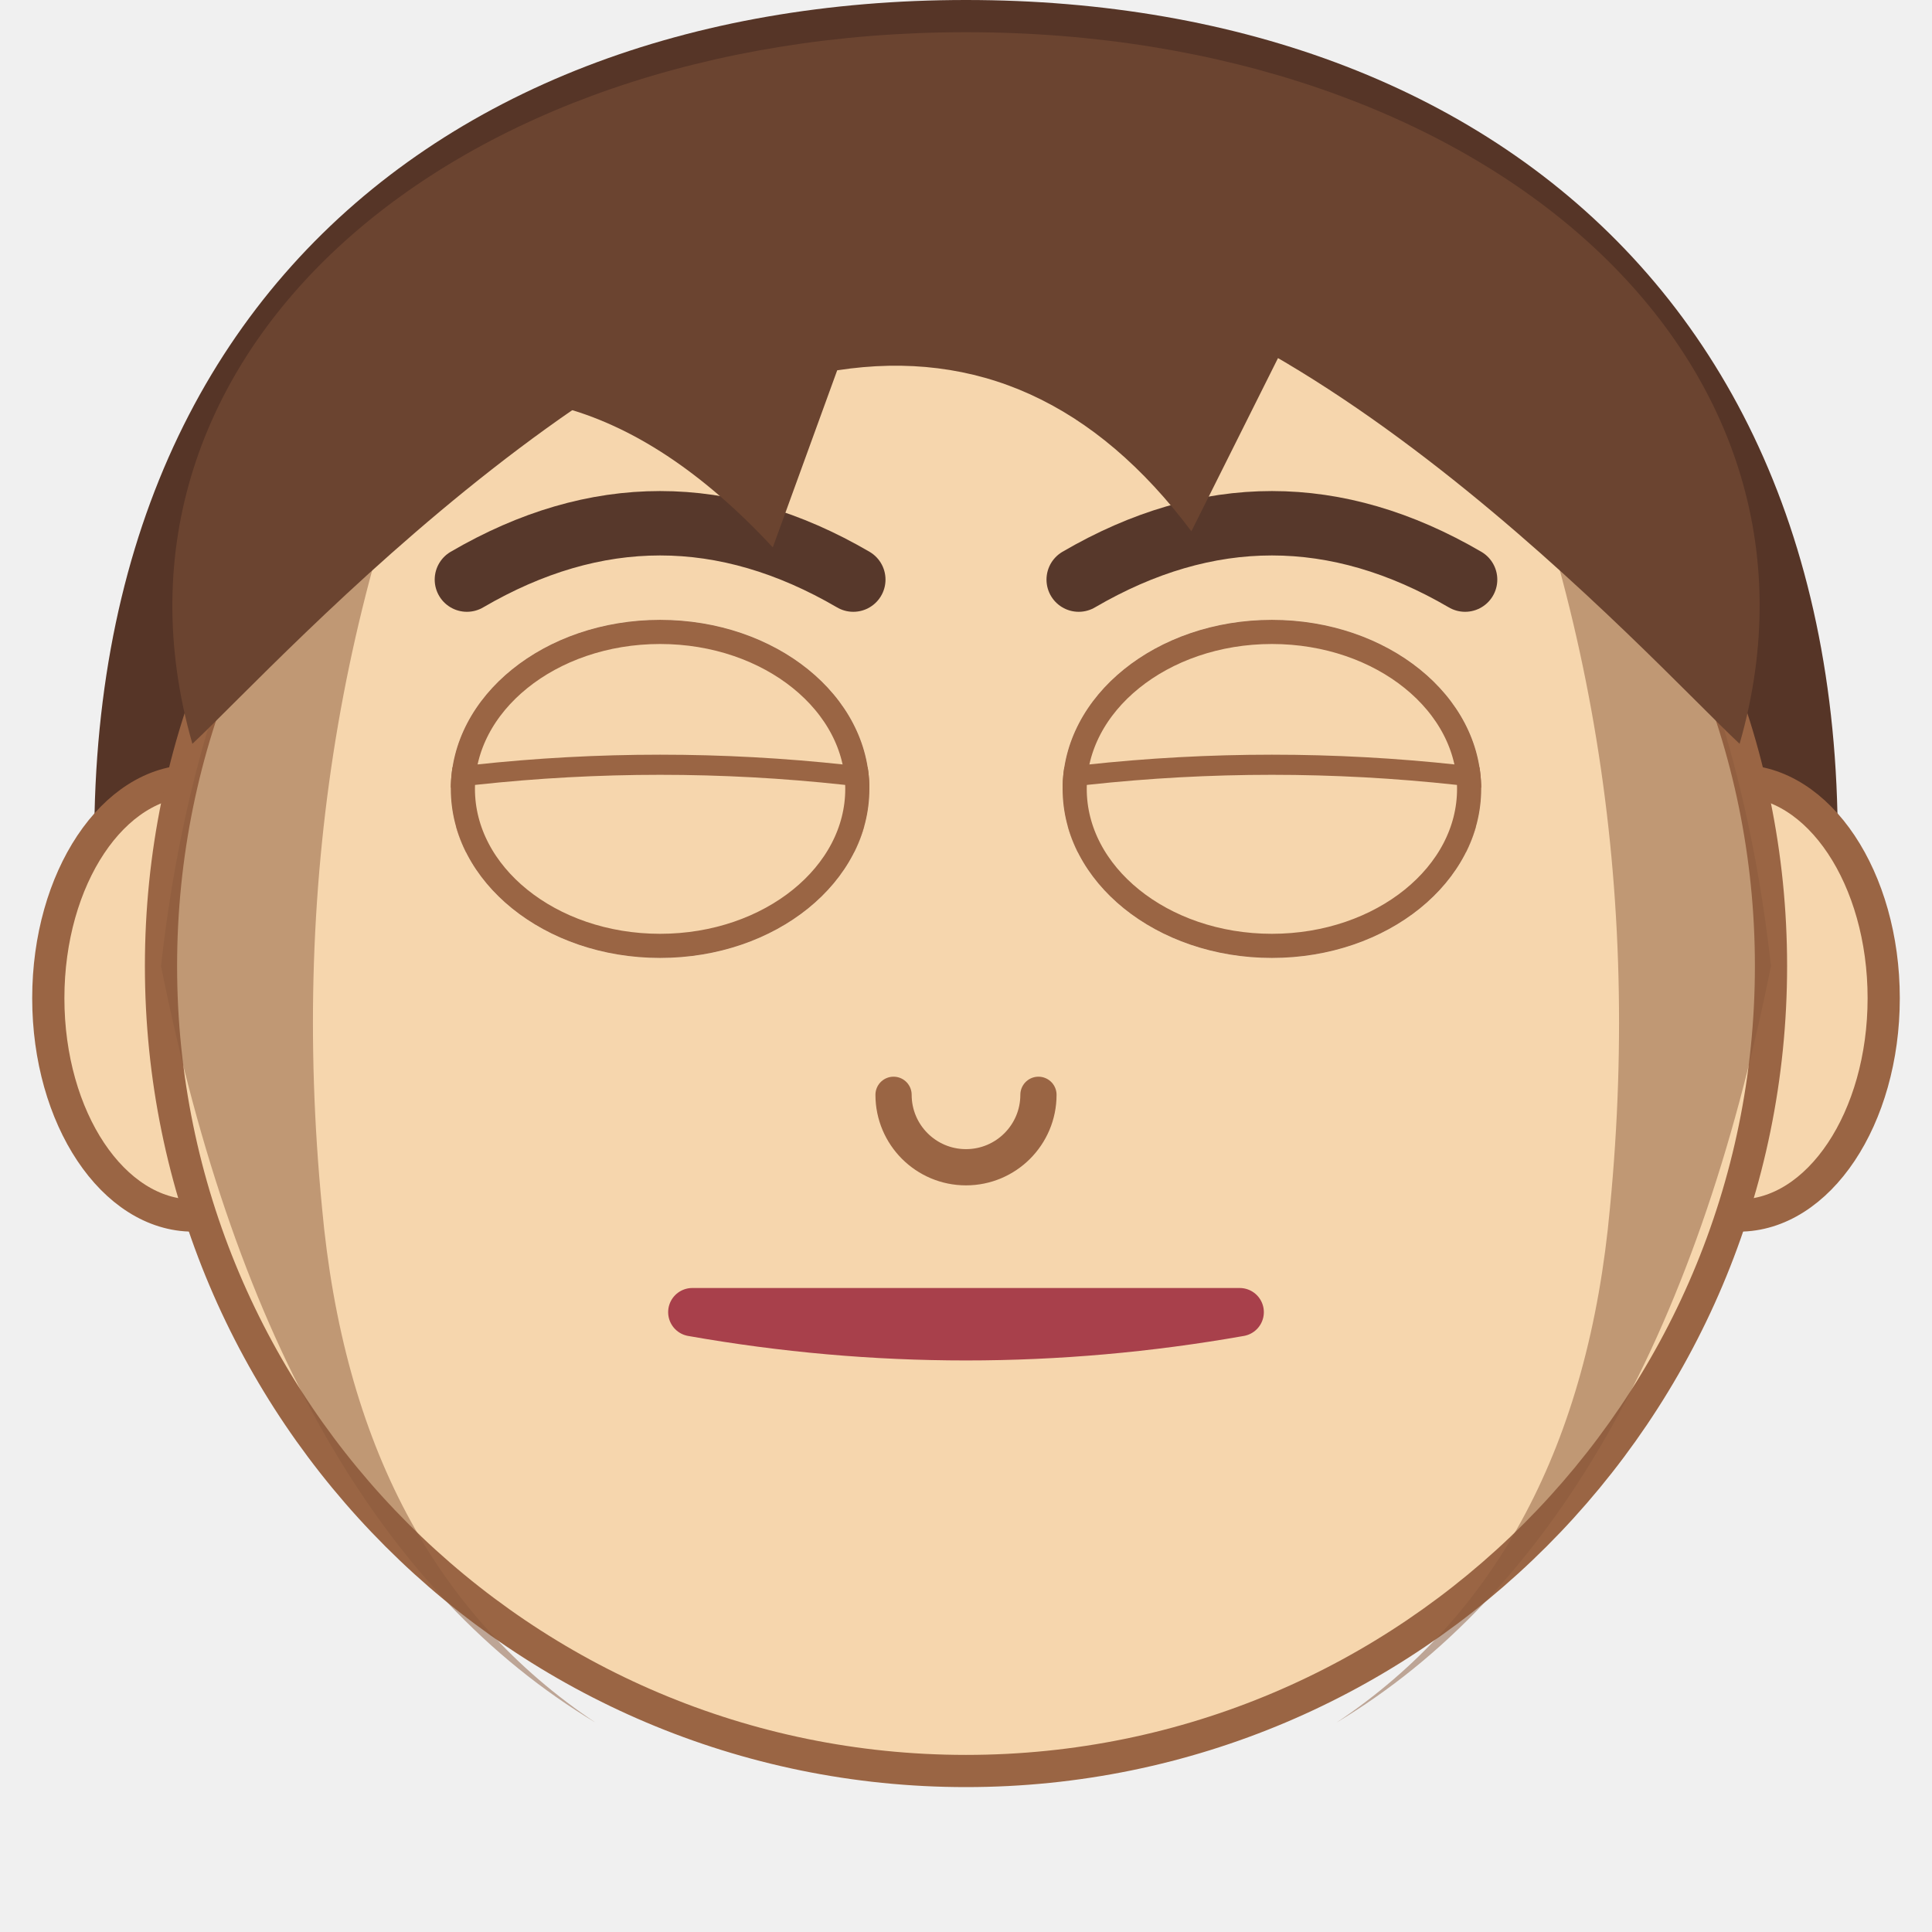
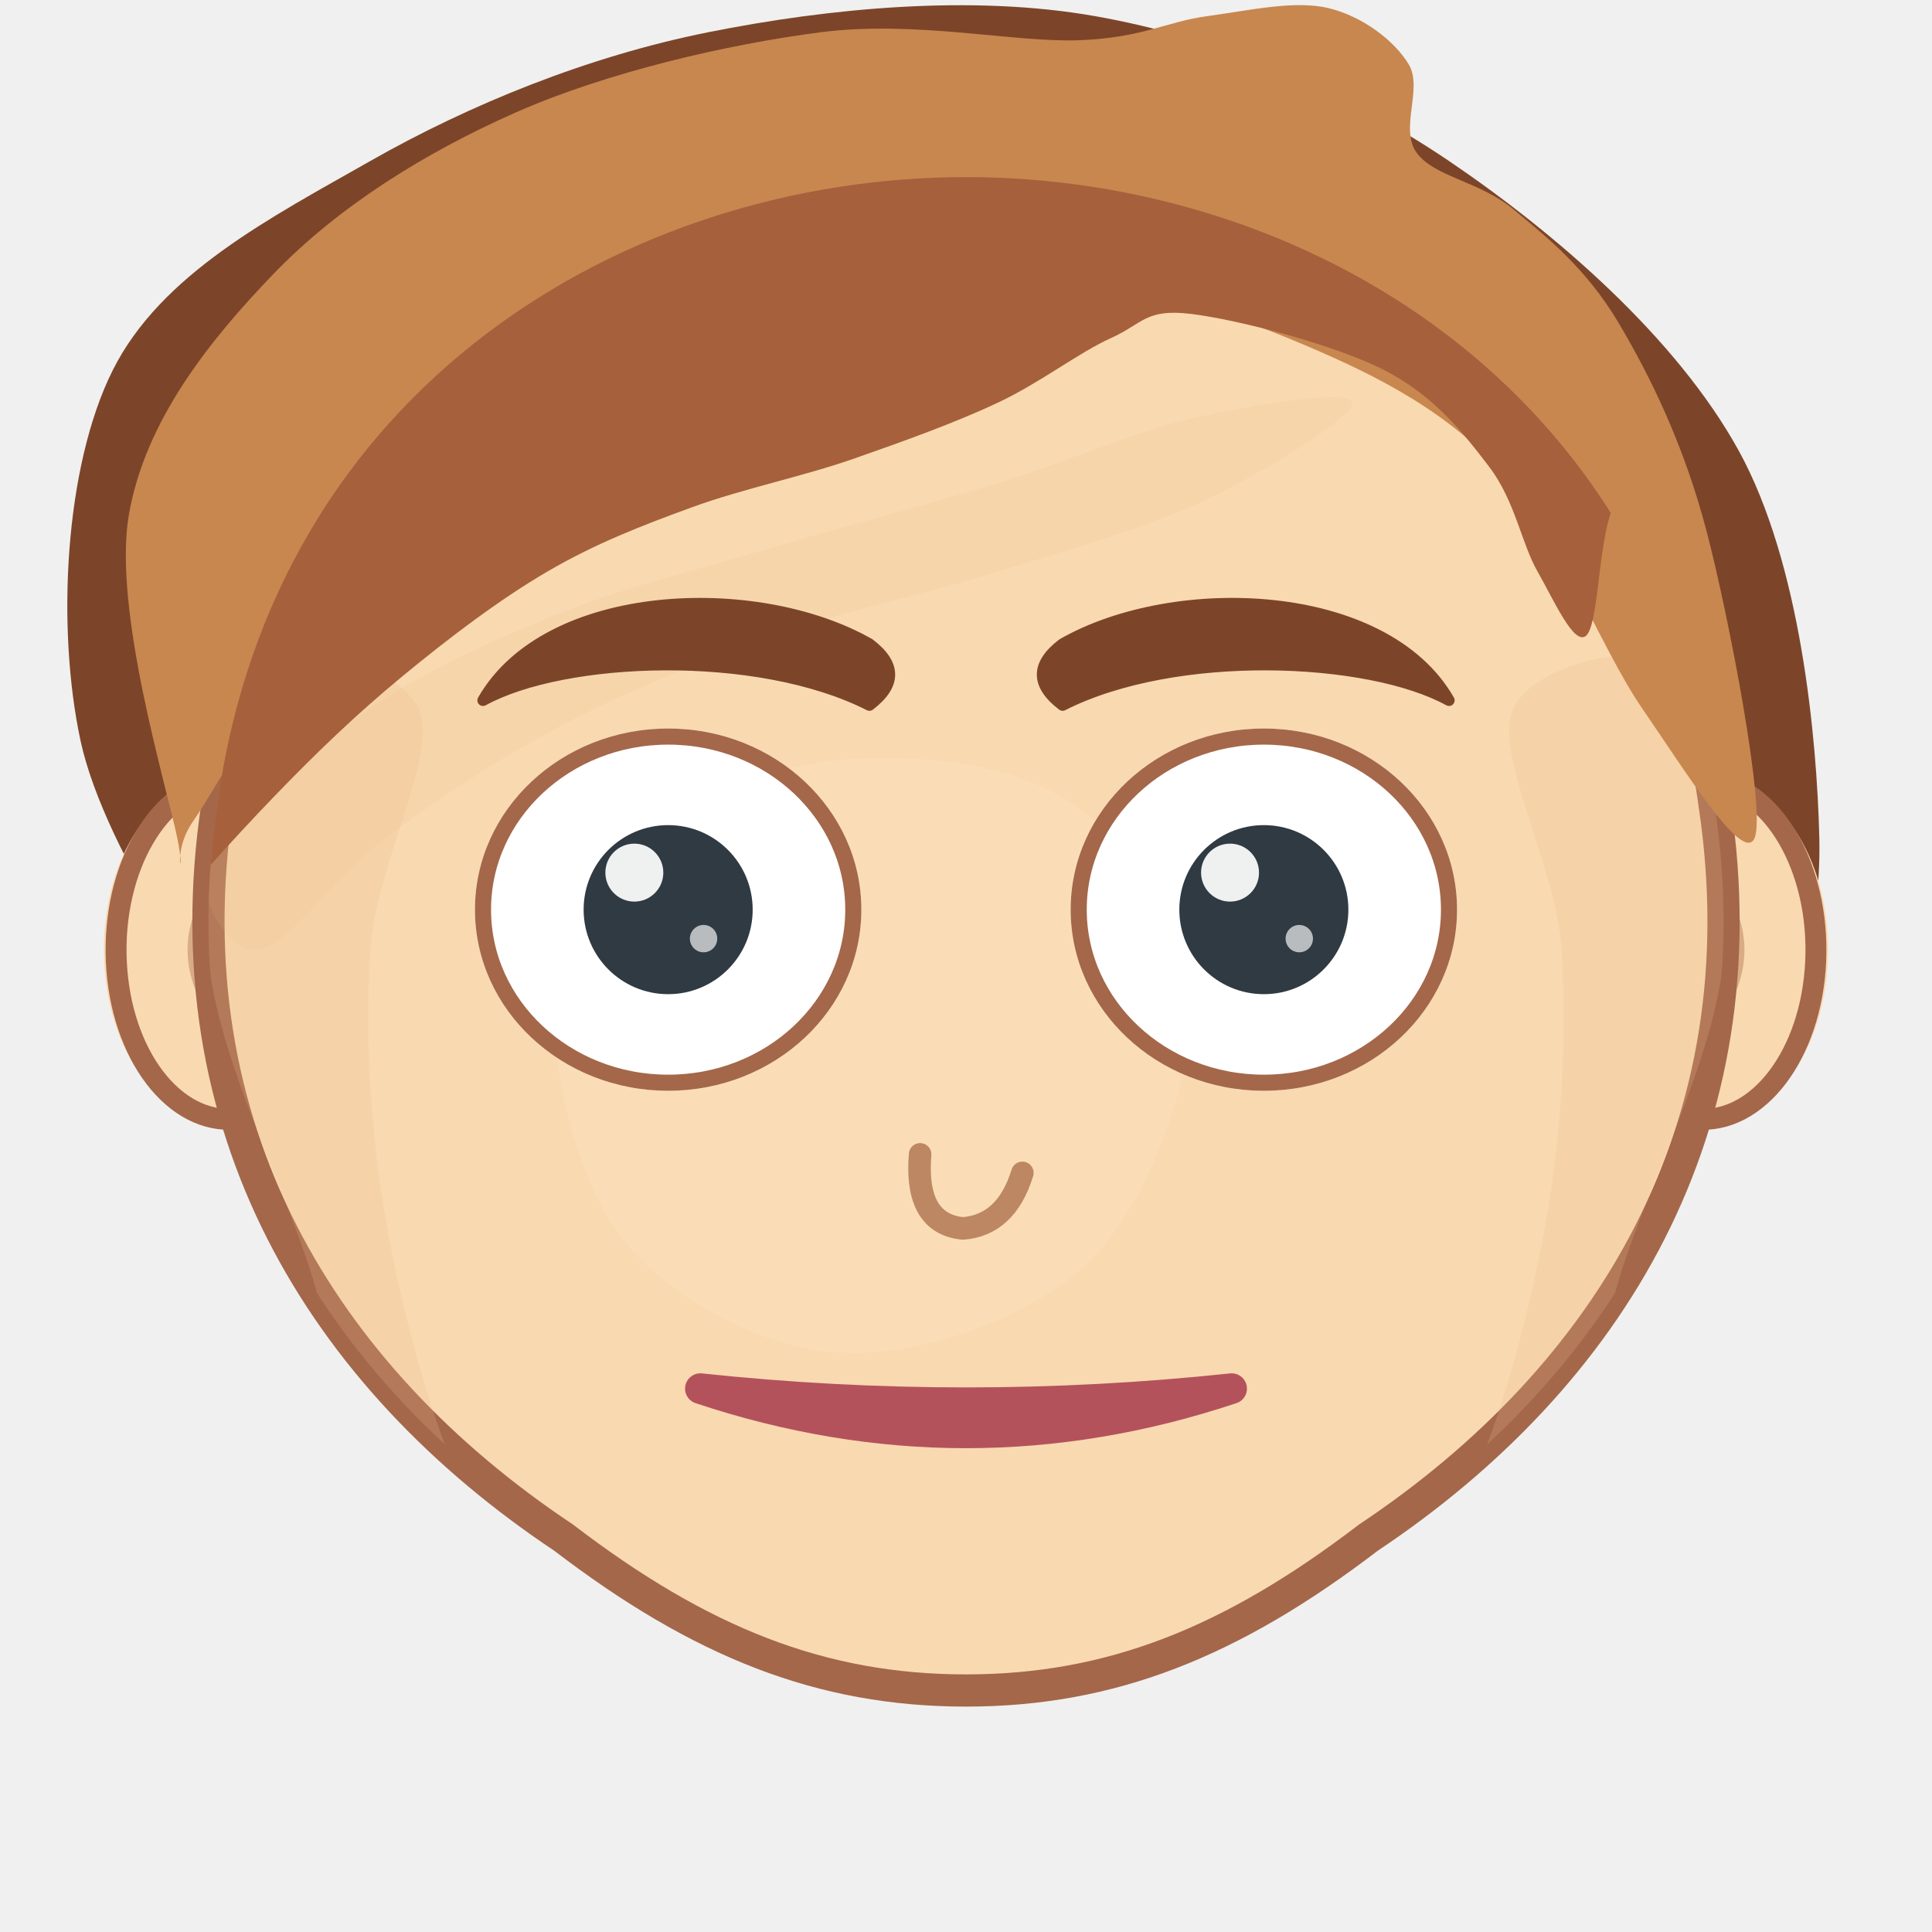
<svg xmlns="http://www.w3.org/2000/svg" viewBox="0 0 240 240" role="img" aria-label="Cartoon mascot face">
  <defs>
    <clipPath id="eyeSocketLeft">
-       <ellipse cx="82" cy="98" rx="26" ry="21" id="ellipse-1" />
+       <ellipse cx="83" cy="113" rx="24" ry="22.5" id="ellipse-1" />
    </clipPath>
    <clipPath id="eyeSocketRight">
-       <ellipse cx="158" cy="98" rx="26" ry="21" id="ellipse-2" />
+       <ellipse cx="157" cy="113" rx="24" ry="22.5" id="ellipse-2" />
    </clipPath>
    <clipPath id="headShape">
-       <circle cx="120" cy="120" r="100" id="circle-1" />
+       <path d="M120 22 C162 22 206 48 213 100 C219 140 200 171 170 191 C153 204 138 210 120 210 C102 210 87 204 70 191 C40 171 21 140 27 100 C34 48 78 22 120 22 Z" id="path-1" />
    </clipPath>
  </defs>
  <g id="faceRoot" data-name="Face">
-     <path id="hairBack" data-name="Hair back" d="M14 132 C0 44 52 0 120 0 C188 0 240 44 226 132 Z" fill="#563527" />
+     <path id="hairBack" data-name="Hair back" d="M32 130 C28 127.7 13 106 10 92 C7 78 8 58 14 46 C20 34 33.7 27 46 20 C58.3 13 73 7 88 4 C103 1 120.7 -0.7 136 2 C151.3 4.7 166.7 11 180 20 C193.3 29 208.3 42 216 56 C223.7 70 225.7 91.7 226 104 C226.3 116.3 222.3 132 218 130 C213.7 128 206.3 104 200 92 C193.7 80 188.3 67.3 180 58 C171.7 48.7 161.7 40.7 150 36 C138.3 31.3 122.7 28.3 110 30 C97.3 31.7 84.7 38.3 74 46 C63.3 53.7 52.7 66 46 76 C39.3 86 36.3 97 34 106 C31.7 115 36 132.3 32 130 Z" fill="#7c4529" />
    <g id="earLeft" data-name="Left ear">
-       <ellipse id="earLeftShape" data-name="Left ear shape" cx="24" cy="124" rx="18" ry="27" fill="#f6d6ad" />
-       <path id="earLeftEdge" data-name="Left ear outline" d="M24 97 A18 27 0 0 0 24 151" fill="none" stroke="#9a6544" stroke-width="4" stroke-linecap="round" />
-       <path id="earLeftFold" data-name="Left ear fold" d="M26 112 Q16 124 26 136" fill="none" stroke="#9a6544" stroke-width="3" stroke-linecap="round" opacity=".7" />
+       <ellipse id="earLeftShape" data-name="Left ear shape" cx="26.9" cy="118" rx="14" ry="21" fill="#f9d9b0" />
+       <path id="earLeftEdge" data-name="Left ear outline" d="M27.5 97 A14 21 0 0 0 29.4 139" fill="none" stroke="#a4674a" stroke-width="2.6" stroke-linecap="round" />
+       <path id="earLeftFold" data-name="Left ear fold" d="M27.9 109 Q20.9 118 27.9 127" fill="none" stroke="#bd8763" stroke-width="2.2" stroke-linecap="round" opacity="0.55" />
    </g>
    <g id="earRight" data-name="Right ear">
-       <ellipse id="earRightShape" data-name="Right ear shape" cx="216" cy="124" rx="18" ry="27" fill="#f6d6ad" />
-       <path id="earRightEdge" data-name="Right ear outline" d="M216 97 A18 27 0 0 1 216 151" fill="none" stroke="#9a6544" stroke-width="4" stroke-linecap="round" />
-       <path id="earRightFold" data-name="Right ear fold" d="M214 112 Q224 124 214 136" fill="none" stroke="#9a6544" stroke-width="3" stroke-linecap="round" opacity=".7" />
+       <ellipse id="earRightShape" data-name="Right ear shape" cx="213.1" cy="118" rx="14" ry="21" fill="#f9d9b0" />
+       <path id="earRightEdge" data-name="Right ear outline" d="M212.5 97 A14 21 0 0 1 210.6 139" fill="none" stroke="#a4674a" stroke-width="2.6" stroke-linecap="round" />
+       <path id="earRightFold" data-name="Right ear fold" d="M212.1 109 Q219.1 118 212.1 127" fill="none" stroke="#bd8763" stroke-width="2.2" stroke-linecap="round" opacity="0.55" />
    </g>
-     <path id="head" data-name="Head shape" d="M120 20 C175.2 20 220 64.8 220 120 C220 175.2 175.2 220 120 220 C64.8 220 20 175.2 20 120 C20 64.8 64.8 20 120 20 Z" fill="#f6d6ad" stroke="#9a6544" stroke-width="4" stroke-linejoin="round" />
-     <path id="shadeLeft" data-name="Left cheek shade" d="M20 120 Q26 66 60 34 Q34 88 40 150 Q44 194 74 214 Q34 190 20 120 Z" fill="#8a5a3c" opacity=".5" />
-     <path id="shadeRight" data-name="Right cheek shade" d="M220 120 Q214 66 180 34 Q206 88 200 150 Q196 194 166 214 Q206 190 220 120 Z" fill="#8a5a3c" opacity=".5" />
-     <path id="mouth" data-name="Mouth" d="M86 163 Q120 163 154 163 Q120 169 86 163 Z" fill="#5e1f27" stroke="#a8404b" stroke-width="6" stroke-linejoin="round" />
-     <path id="tongue" data-name="Tongue" d="M140.4 164.9 Q120 167.1 99.6 164.9 L99.6 164.9 Q120 167.1 140.4 164.9 Z" fill="#c9566e" />
-     <path id="teeth" data-name="Teeth" d="M99.6 163 Q120 163 140.4 163 L140.4 163 Q120 163 99.6 163 Z" fill="#fffdf7" />
+     <path id="head" data-name="Head shape" d="M120 22 C162 22 206 48 213 100 C219 140 200 171 170 191 C153 204 138 210 120 210 C102 210 87 204 70 191 C40 171 21 140 27 100 C34 48 78 22 120 22 Z" fill="#f9d9b0" stroke="#a4674a" stroke-width="4" stroke-linejoin="round" />
+     <g id="faceShading" data-name="Face shading" clip-path="url(#headShape)">
+       <path id="shadeLeft" data-name="Left cheek shade" d="M30.3 84 C26 89.3 24.5 107.3 26 120 C27.5 132.7 35.9 148.3 39.2 160 C42.5 171.7 40.2 182.3 46 190 C51.8 197.7 72 206.7 74 206 C76 205.3 62.3 195 58 186 C53.7 177 50 163.3 48 152 C46 140.7 45.3 128.7 46 118 C46.7 107.3 54.6 93.7 52 88 C49.4 82.3 34.6 78.7 30.3 84 Z" fill="#eab98a" opacity="0.22" />
+       <path id="shadeRight" data-name="Right cheek shade" d="M209.7 84 C214 89.3 215.5 107.3 214 120 C212.5 132.7 204.1 148.3 200.8 160 C197.5 171.7 199.8 182.3 194 190 C188.2 197.7 168 206.7 166 206 C164 205.3 177.7 195 182 186 C186.3 177 190 163.3 192 152 C194 140.7 194.7 128.7 194 118 C193.3 107.3 185.4 93.7 188 88 C190.6 82.3 205.4 78.7 209.7 84 Z" fill="#eab98a" opacity="0.22" />
+       <path id="faceLight" data-name="Face highlight" d="M70 116 C73.3 106.7 86 99 96 96 C106 93 121.3 93.7 130 98 C138.7 102.3 147 112.3 148 122 C149 131.7 143.3 148.3 136 156 C128.7 163.7 114 168.7 104 168 C94 167.3 81.7 160.7 76 152 C70.3 143.3 66.7 125.3 70 116 Z" fill="#fff1d9" opacity="0.16" />
+       <path id="shadeHair" data-name="Hairline shadow" d="M26 106 C28.3 101 38.7 93 46 88 C53.3 83 61.7 79.3 70 76 C78.3 72.7 87 70.7 96 68 C105 65.3 115.3 62.7 124 60 C132.7 57.3 140.7 53.7 148 52 C155.3 50.3 167.7 48.3 168 50 C168.3 51.7 157.3 58.5 150 62 C142.7 65.5 133 68.2 124 71 C115 73.8 105 75.8 96 79 C87 82.2 78 85.8 70 90 C62 94.2 54.3 99.3 48 104 C41.7 108.7 35.7 117.7 32 118 C28.3 118.3 23.7 111 26 106 Z" fill="#eab98a" opacity="0.13" />
+     </g>
+     <path id="mouth" data-name="Mouth" d="M87 172.5 Q120 176 153 172.5 Q120 183.5 87 172.5 Z" fill="#6d2831" stroke="#b4525c" stroke-width="3.8" stroke-linejoin="round" />
+     <path id="tongue" data-name="Tongue" d="M144.4 175 Q120 181 95.6 175 L95.6 175 Q120 181 144.4 175 Z" fill="#d9707f" />
+     <path id="teeth" data-name="Teeth" d="M95.6 173.3 Q120 175.2 144.4 173.3 L144.4 173.3 Q120 175.2 95.6 173.3 Z" fill="#fff8ec" />
    <g id="eyeLeft" data-name="Left eye" clip-path="url(#eyeSocketLeft)">
-       <ellipse id="eyeWhiteLeft" data-name="Left eye white" cx="82" cy="98" rx="26" ry="21" fill="#ffffff" />
-       <circle id="pupilLeft" data-name="Left pupil" cx="82" cy="98" r="10" fill="#263238" />
-       <circle id="glintLeft" data-name="Left eye glint" cx="78" cy="93" r="3.4" fill="#ffffff" opacity=".9" />
-       <path id="lidUpperLeft" data-name="Left upper eyelid" d="M36 50 h92 v50 q-46 12 -92 0 Z" fill="#f6d6ad" stroke="#9a6544" stroke-width="3" />
-       <path id="lidLowerLeft" data-name="Left lower eyelid" d="M36 146 h92 v-46 q-46 -10 -92 0 Z" fill="#f6d6ad" stroke="#9a6544" stroke-width="2.5" />
-       <ellipse id="rimLeft" data-name="Left eye outline" cx="82" cy="98" rx="26" ry="21" fill="none" stroke="#9a6544" stroke-width="6" />
+       <ellipse id="eyeWhiteLeft" data-name="Left eye white" cx="83" cy="113" rx="24" ry="22.5" fill="#ffffff" />
+       <circle id="pupilLeft" data-name="Left pupil" cx="83" cy="113" r="10.5" fill="#2f3a43" />
+       <circle id="glintLeft" data-name="Left eye glint" cx="78.8" cy="108.4" r="3.6" fill="#ffffff" opacity="0.92" />
+       <circle id="sparkLeft" data-name="Left eye catchlight" cx="87.4" cy="116.6" r="1.7" fill="#ffffff" opacity="0.66" />
+       <path id="lidUpperLeft" data-name="Left upper eyelid" d="M37 36.5 L129 36.5 L129 66.5 Q83 82.5 37 66.5 Z" fill="#f9d9b0" stroke="#a4674a" stroke-width="2.6" stroke-linejoin="round" />
+       <path id="lidLowerLeft" data-name="Left lower eyelid" d="M37 185.5 L129 185.5 L129 155.5 Q83 143.5 37 155.5 Z" fill="#f9d9b0" stroke="#a4674a" stroke-width="2.2" stroke-linejoin="round" />
+       <ellipse id="rimLeft" data-name="Left eye outline" cx="83" cy="113" rx="24" ry="22.5" fill="none" stroke="#a4674a" stroke-width="4" />
    </g>
    <g id="eyeRight" data-name="Right eye" clip-path="url(#eyeSocketRight)">
-       <ellipse id="eyeWhiteRight" data-name="Right eye white" cx="158" cy="98" rx="26" ry="21" fill="#ffffff" />
-       <circle id="pupilRight" data-name="Right pupil" cx="158" cy="98" r="10" fill="#263238" />
-       <circle id="glintRight" data-name="Right eye glint" cx="154" cy="93" r="3.4" fill="#ffffff" opacity=".9" />
-       <path id="lidUpperRight" data-name="Right upper eyelid" d="M112 50 h92 v50 q-46 12 -92 0 Z" fill="#f6d6ad" stroke="#9a6544" stroke-width="3" />
-       <path id="lidLowerRight" data-name="Right lower eyelid" d="M112 146 h92 v-46 q-46 -10 -92 0 Z" fill="#f6d6ad" stroke="#9a6544" stroke-width="2.5" />
-       <ellipse id="rimRight" data-name="Right eye outline" cx="158" cy="98" rx="26" ry="21" fill="none" stroke="#9a6544" stroke-width="6" />
+       <ellipse id="eyeWhiteRight" data-name="Right eye white" cx="157" cy="113" rx="24" ry="22.5" fill="#ffffff" />
+       <circle id="pupilRight" data-name="Right pupil" cx="157" cy="113" r="10.5" fill="#2f3a43" />
+       <circle id="glintRight" data-name="Right eye glint" cx="152.8" cy="108.4" r="3.6" fill="#ffffff" opacity="0.92" />
+       <circle id="sparkRight" data-name="Right eye catchlight" cx="161.4" cy="116.6" r="1.7" fill="#ffffff" opacity="0.66" />
+       <path id="lidUpperRight" data-name="Right upper eyelid" d="M111 36.5 L203 36.5 L203 66.5 Q157 82.5 111 66.5 Z" fill="#f9d9b0" stroke="#a4674a" stroke-width="2.6" stroke-linejoin="round" />
+       <path id="lidLowerRight" data-name="Right lower eyelid" d="M111 185.5 L203 185.5 L203 155.5 Q157 143.5 111 155.5 Z" fill="#f9d9b0" stroke="#a4674a" stroke-width="2.2" stroke-linejoin="round" />
+       <ellipse id="rimRight" data-name="Right eye outline" cx="157" cy="113" rx="24" ry="22.5" fill="none" stroke="#a4674a" stroke-width="4" />
    </g>
-     <g id="eyebrows" data-name="Eyebrows" fill="none" stroke="#57382b" stroke-width="8" stroke-linecap="round">
-       <path id="browLeft" data-name="Left eyebrow" d="M58 72 Q82 58 106 72" />
-       <path id="browRight" data-name="Right eyebrow" d="M134 72 Q158 58 182 72" />
+     <g id="eyebrows" data-name="Eyebrows" fill="#7c4529" stroke="#7c4529" stroke-width="1.4" stroke-linejoin="round">
+       <path id="browLeft" data-name="Left eyebrow" d="M60 87 C68 73 94 72 108 80 Q113 83.8 108 87.6 C94 80.5 70 81.5 60 87 Z" />
+       <path id="browRight" data-name="Right eyebrow" d="M180 87 C172 73 146 72 132 80 Q127 83.8 132 87.6 C146 80.5 170 81.5 180 87 Z" />
    </g>
-     <path id="nose" data-name="Nose" d="M111 136 A9 9 0 0 0 129 136" fill="none" stroke="#9a6544" stroke-width="4.5" stroke-linecap="round" />
-     <path id="hairTop" data-name="Hair top" d="M23.9 92.4 C10 44 56 4 120 4 C184 4 230 44 216.1 92.4 C205 82 160 32 120 32 C80 32 35 82 23.9 92.4 Z" fill="#6b4430" />
+     <path id="nose" data-name="Nose" d="M114.3 143.4 Q113.6 152 119.6 152.6 Q125 152.2 127 145.7" fill="none" stroke="#bd8763" stroke-width="2.8" stroke-linecap="round" stroke-linejoin="round" />
+     <path id="hairTop" data-name="Hair top" d="M22 104 C20.7 97.7 14 75.7 16 64 C18 52.3 26 42.3 34 34 C42 25.7 52.7 19 64 14 C75.3 9 90.3 5.5 102 4 C113.7 2.5 126 5.3 134 5 C142 4.7 144.8 2.7 150 2 C155.2 1.3 160.8 0 165 1 C169.2 2 173.2 5 175 8 C176.8 11 173.8 16 176 19 C178.2 22 183.8 22.5 188 26 C192.2 29.5 197 33.3 201 40 C205 46.7 209.2 55.3 212 66 C214.8 76.7 219.3 100.3 218 104 C216.7 107.7 209.3 95.7 204 88 C198.7 80.3 193.3 65.7 186 58 C178.7 50.3 169.7 46 160 42 C150.3 38 138.7 34.7 128 34 C117.3 33.3 106.7 34.3 96 38 C85.3 41.7 73.3 49.3 64 56 C54.7 62.7 46.7 70.3 40 78 C33.3 85.7 27 97.7 24 102 C21 106.3 23.3 110.3 22 104 Z" fill="#c8874f" />
    <g id="hairFront" data-name="Hair front" clip-path="url(#headShape)">
-       <path id="hair" data-name="Fringe" d="M8 96 Q10 14 112 6 Q214 8 232 94 Q214 44 160 42 L148 66 Q130 42 104 46 L96 68 Q70 40 42 54 Q18 66 8 96 Z" fill="#6b4430" />
+       <path id="hair" data-name="Fringe" d="M4 108 C3.3 94 -1.7 64.7 2 50 C5.7 35.3 14.7 27.7 26 20 C37.3 12.3 54.3 7.3 70 4 C85.7 0.7 102.7 0 120 0 C137.3 0 158 -0.3 174 4 C190 8.3 205.5 15.3 216 26 C226.5 36.7 233.3 54.7 237 68 C240.7 81.3 239.5 104.7 238 106 C236.5 107.3 232 84.7 228 76 C224 67.3 217.7 58.3 214 54 C210.3 49.7 208.3 48.3 206 50 C203.7 51.7 201.5 59.2 200 64 C198.5 68.8 198.5 77.8 197 79 C195.5 80.2 193 74.5 191 71 C189 67.5 188.2 62.2 185 58 C181.8 53.8 178.2 49.2 172 46 C165.8 42.8 153.7 39.7 148 39 C142.3 38.3 142 40.2 138 42 C134 43.8 129.3 47.5 124 50 C118.7 52.5 112.3 54.8 106 57 C99.7 59.2 92.3 60.7 86 63 C79.7 65.3 74 67.5 68 71 C62 74.5 55.7 79.3 50 84 C44.3 88.7 39.3 93.5 34 99 C28.7 104.5 22.7 111.2 18 117 C13.3 122.8 8.3 135.5 6 134 C3.7 132.5 4.7 122 4 108 Z" fill="#a6603c" />
    </g>
  </g>
</svg>
